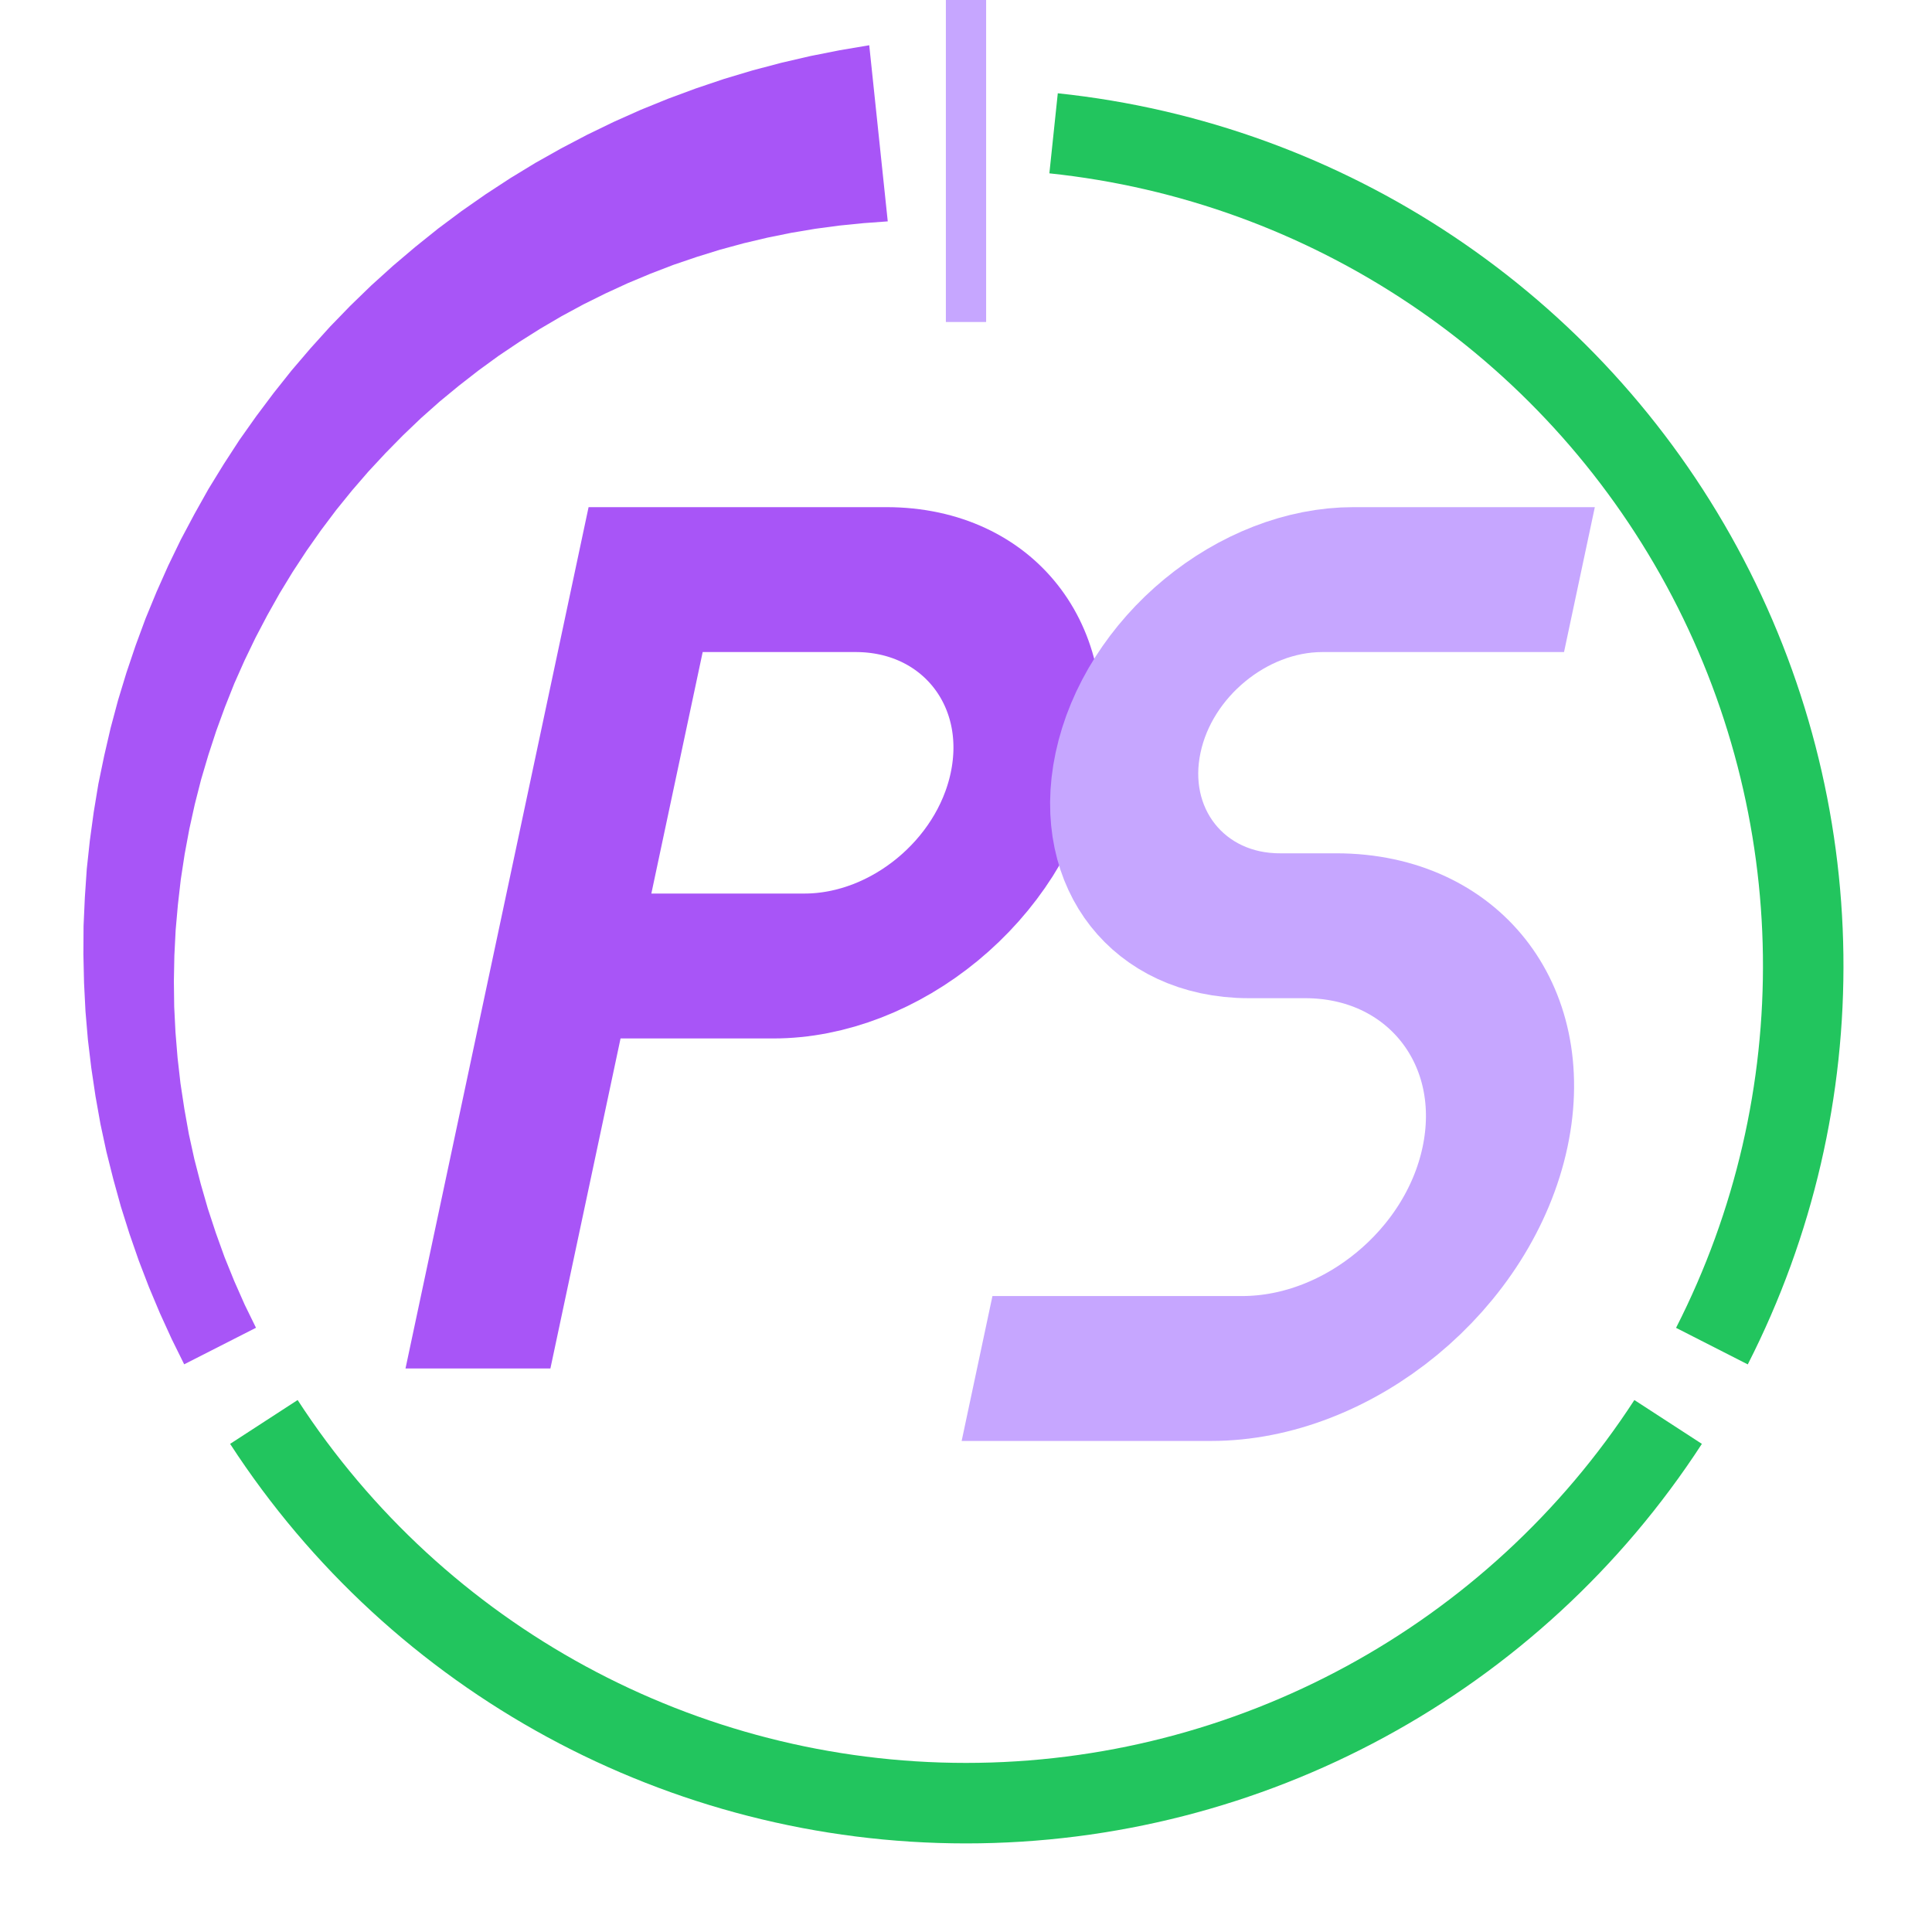
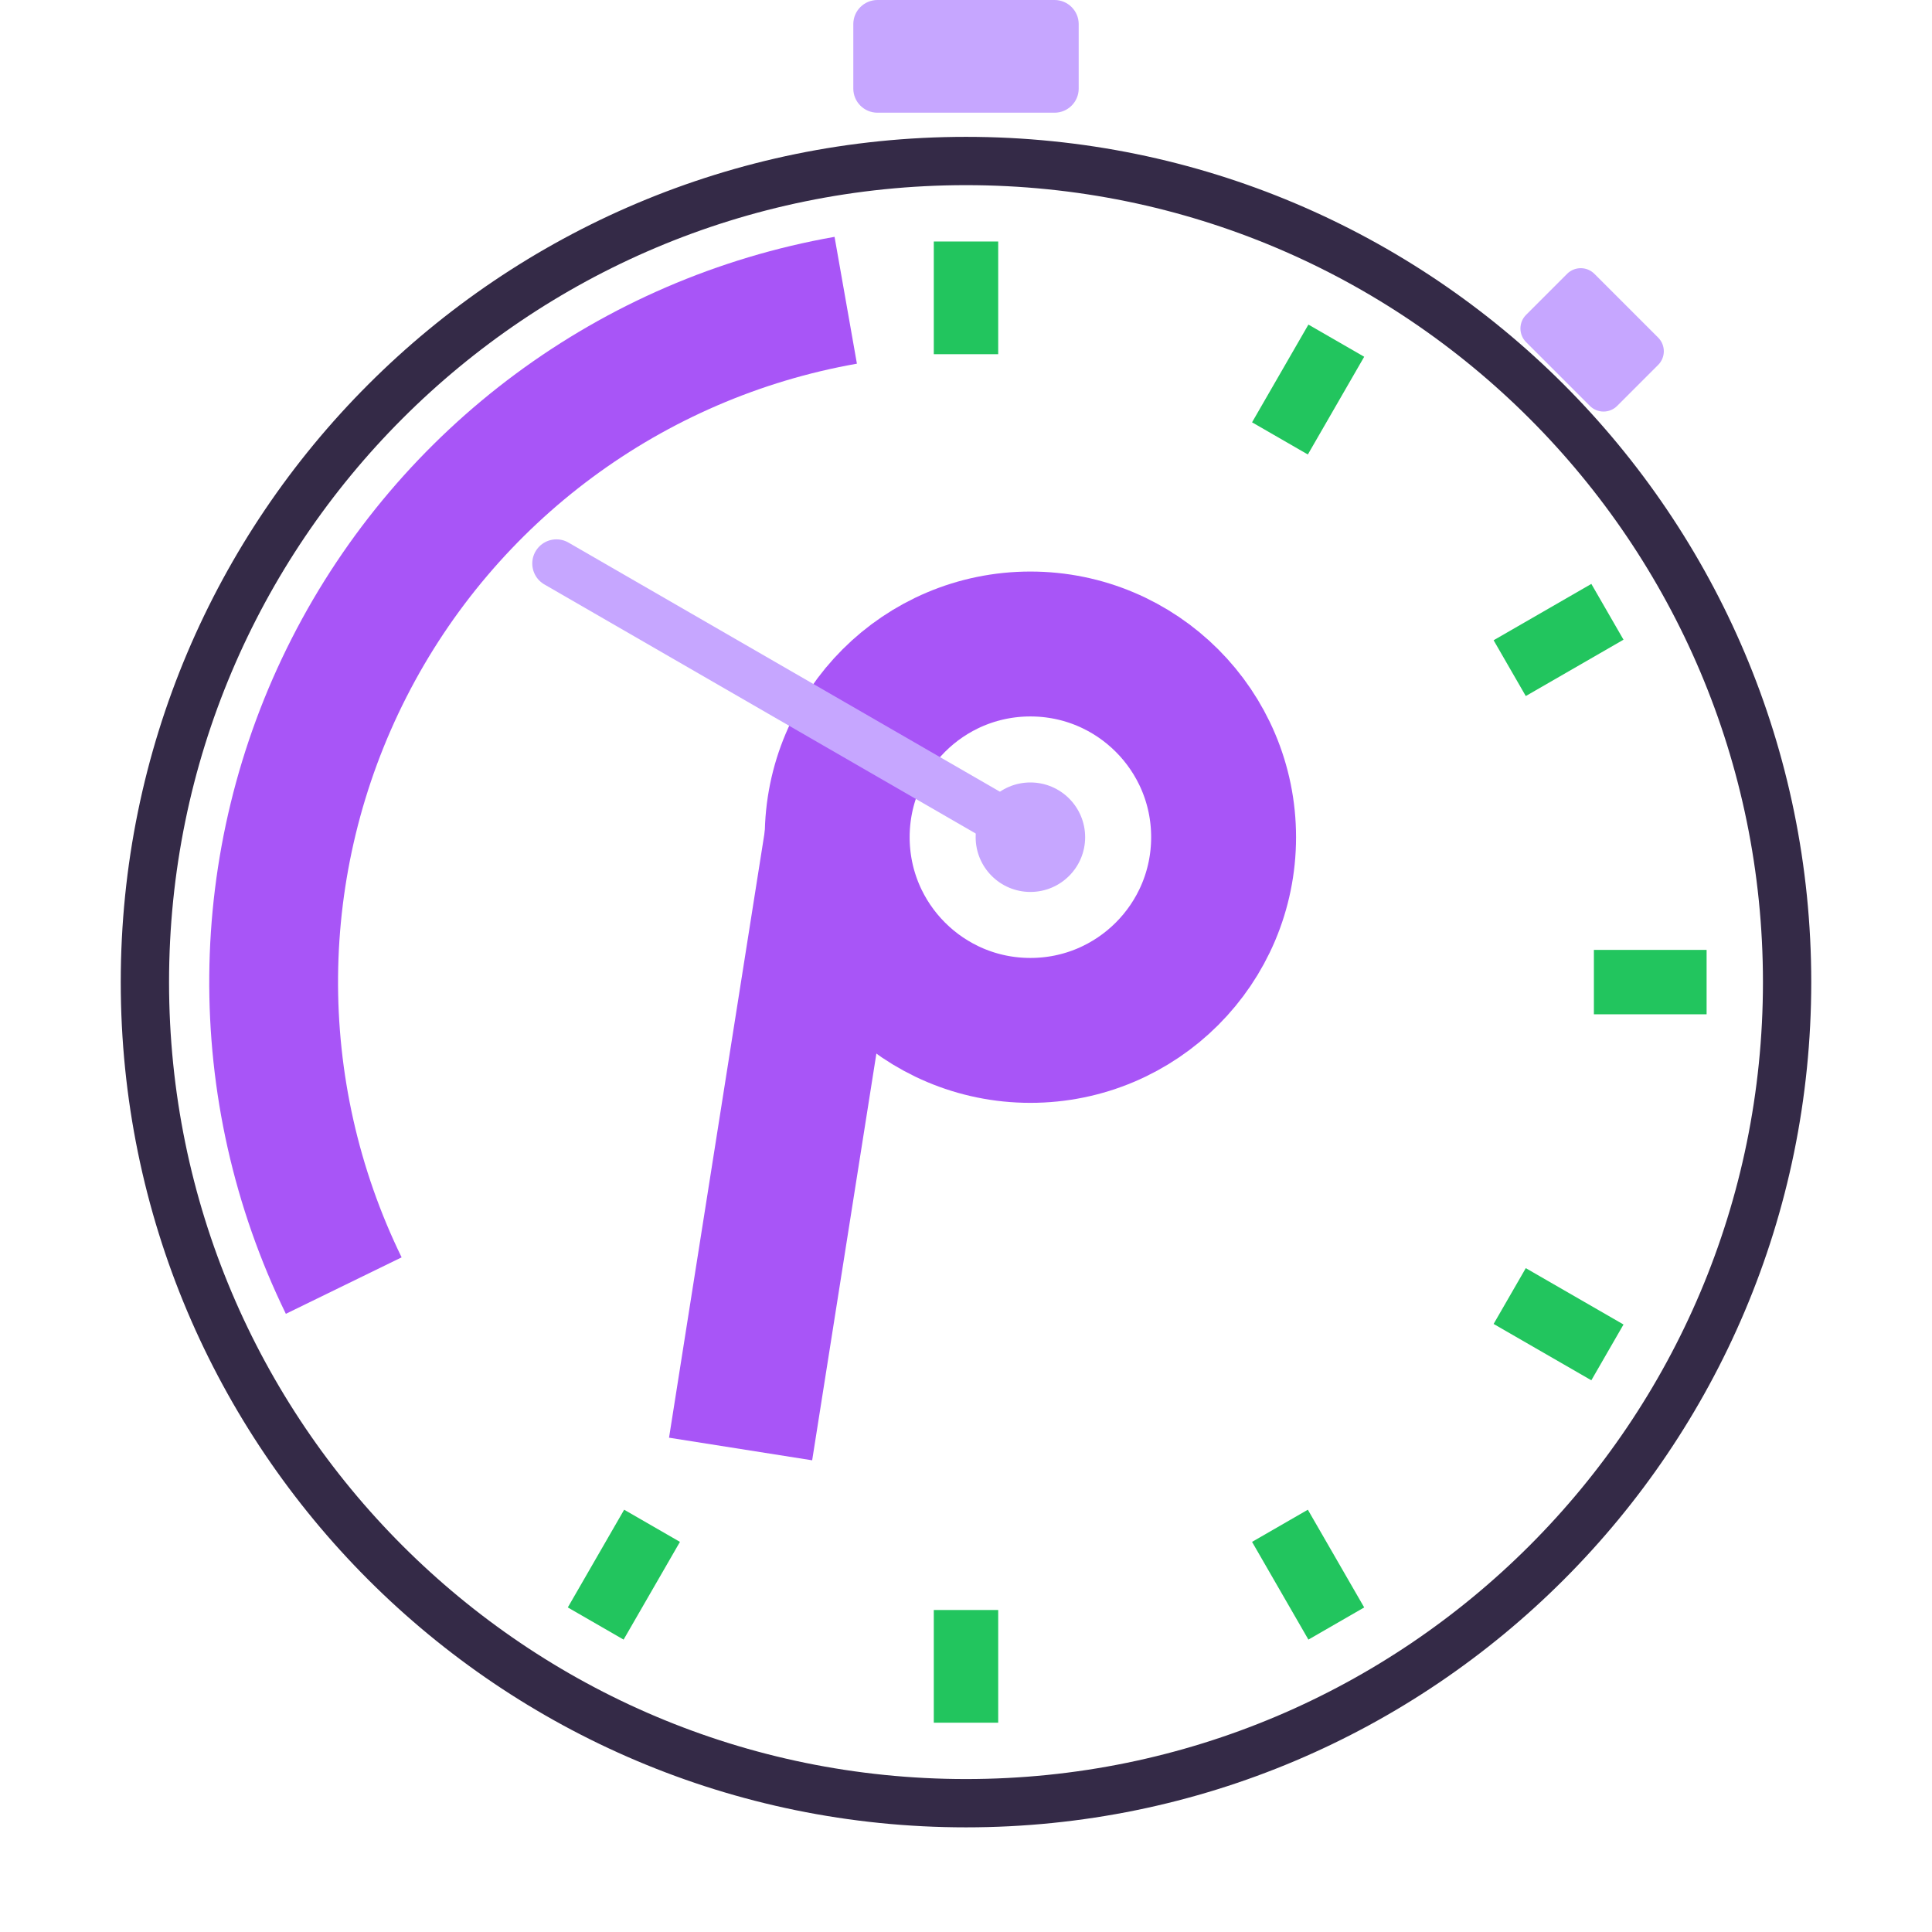
<svg xmlns="http://www.w3.org/2000/svg" role="img" aria-label="PURSEC" viewBox="0 0 120 120">
-   <g fill="none" stroke-width="5">
-     <path d="M65.44,8.28 A52,52 0 0 1 106.33,83.61" stroke="#22C55E" />
-     <path d="M103.61,88.32 A52,52 0 0 1 16.39,88.32" stroke="#22C55E" />
-   </g>
-   <path d="M11.44,84.74 L10.66,83.16 L9.93,81.56 L9.25,79.94 L8.62,78.30 L8.04,76.63 L7.51,74.95 L7.04,73.25 L6.61,71.54 L6.24,69.82 L5.93,68.08 L5.67,66.33 L5.46,64.58 L5.31,62.82 L5.22,61.05 L5.18,59.28 L5.19,57.51 L5.27,55.74 L5.39,53.97 L5.58,52.21 L5.82,50.45 L6.11,48.69 L6.47,46.95 L6.87,45.22 L7.33,43.50 L7.85,41.79 L8.42,40.10 L9.04,38.42 L9.72,36.77 L10.45,35.13 L11.23,33.52 L12.07,31.94 L12.95,30.37 L13.89,28.84 L14.87,27.33 L15.91,25.86 L16.99,24.42 L18.11,23.01 L19.29,21.63 L20.50,20.29 L21.76,18.99 L23.06,17.73 L24.41,16.51 L25.79,15.34 L27.21,14.20 L28.67,13.11 L30.16,12.07 L31.69,11.07 L33.25,10.12 L34.85,9.22 L36.47,8.37 L38.12,7.57 L39.80,6.82 L41.50,6.13 L43.23,5.49 L44.98,4.90 L46.75,4.37 L48.53,3.90 L50.34,3.48 L52.16,3.12 L53.99,2.81 L55.14,13.75 L53.64,13.86 L52.14,14.01 L50.64,14.21 L49.15,14.46 L47.67,14.76 L46.19,15.11 L44.72,15.51 L43.27,15.96 L41.83,16.45 L40.40,17.00 L38.99,17.59 L37.60,18.23 L36.23,18.91 L34.88,19.64 L33.55,20.42 L32.25,21.24 L30.97,22.10 L29.72,23.01 L28.50,23.96 L27.31,24.94 L26.15,25.97 L25.03,27.04 L23.94,28.15 L22.88,29.29 L21.86,30.47 L20.88,31.68 L19.94,32.93 L19.04,34.21 L18.18,35.52 L17.37,36.85 L16.60,38.22 L15.87,39.61 L15.19,41.02 L14.55,42.46 L13.97,43.92 L13.43,45.40 L12.94,46.90 L12.49,48.42 L12.10,49.95 L11.76,51.49 L11.47,53.05 L11.23,54.62 L11.05,56.19 L10.91,57.77 L10.83,59.36 L10.80,60.94 L10.82,62.53 L10.90,64.12 L11.03,65.71 L11.21,67.29 L11.45,68.87 L11.73,70.44 L12.07,71.99 L12.47,73.54 L12.91,75.07 L13.41,76.59 L13.95,78.09 L14.55,79.57 L15.20,81.04 L15.90,82.47Z" fill="#A855F7" />
-   <path d="M60,0 V20" stroke="#C6A6FF" stroke-width="2.5" />
-   <g transform="translate(60 60) skewX(-12) translate(-58 -60)" fill="none" stroke-width="9">
-     <path d="M33,85 V36 H47 A12,12 0 0 1 47,60 H33" stroke="#A855F7" />
-     <path d="M91,36 H76 A10.75,10.75 0 0 0 76,57.5 H79.5 A13.75,13.75 0 0 1 79.5,85 H64" stroke="#C6A6FF" />
-   </g>
+   <rect x="53" y="0" width="14" height="7" rx="1.5" fill="#C6A6FF" />
+   <rect x="94.89" y="18.11" width="8" height="6" rx="1.2" fill="#C6A6FF" transform="rotate(45 98.89 21.11)" />
+   <circle cx="60" cy="61" r="51" fill="none" stroke="#342A47" stroke-width="3" />
+   <line x1="60.00" y1="22.00" x2="60.00" y2="15.00" stroke="#22C55E" stroke-width="4" />
+   <line x1="79.50" y1="27.23" x2="83.00" y2="21.16" stroke="#22C55E" stroke-width="4" />
+   <line x1="93.77" y1="41.50" x2="99.84" y2="38.00" stroke="#22C55E" stroke-width="4" />
+   <line x1="99.00" y1="61.00" x2="106.00" y2="61.00" stroke="#22C55E" stroke-width="4" />
+   <line x1="93.77" y1="80.50" x2="99.84" y2="84.00" stroke="#22C55E" stroke-width="4" />
+   <line x1="79.50" y1="94.77" x2="83.00" y2="100.84" stroke="#22C55E" stroke-width="4" />
+   <line x1="60.00" y1="100.00" x2="60.00" y2="107.00" stroke="#22C55E" stroke-width="4" />
+   <line x1="40.50" y1="94.77" x2="37.00" y2="100.84" stroke="#22C55E" stroke-width="4" />
+   <path d="M21.35,78.85 A43,43 0 0 1 52.53,17.65" transform="translate(0 1)" fill="none" stroke="#A855F7" stroke-width="8" />
+   <circle cx="64" cy="52" r="12" fill="none" stroke="#A855F7" stroke-width="9" />
+   <path d="M52,52 L46,90" stroke="#A855F7" stroke-width="9" />
+   <path d="M64,52 L34.56,35.00" stroke="#C6A6FF" stroke-width="3" stroke-linecap="round" />
+   <circle cx="64" cy="52" r="3.4" fill="#C6A6FF" />
</svg>
